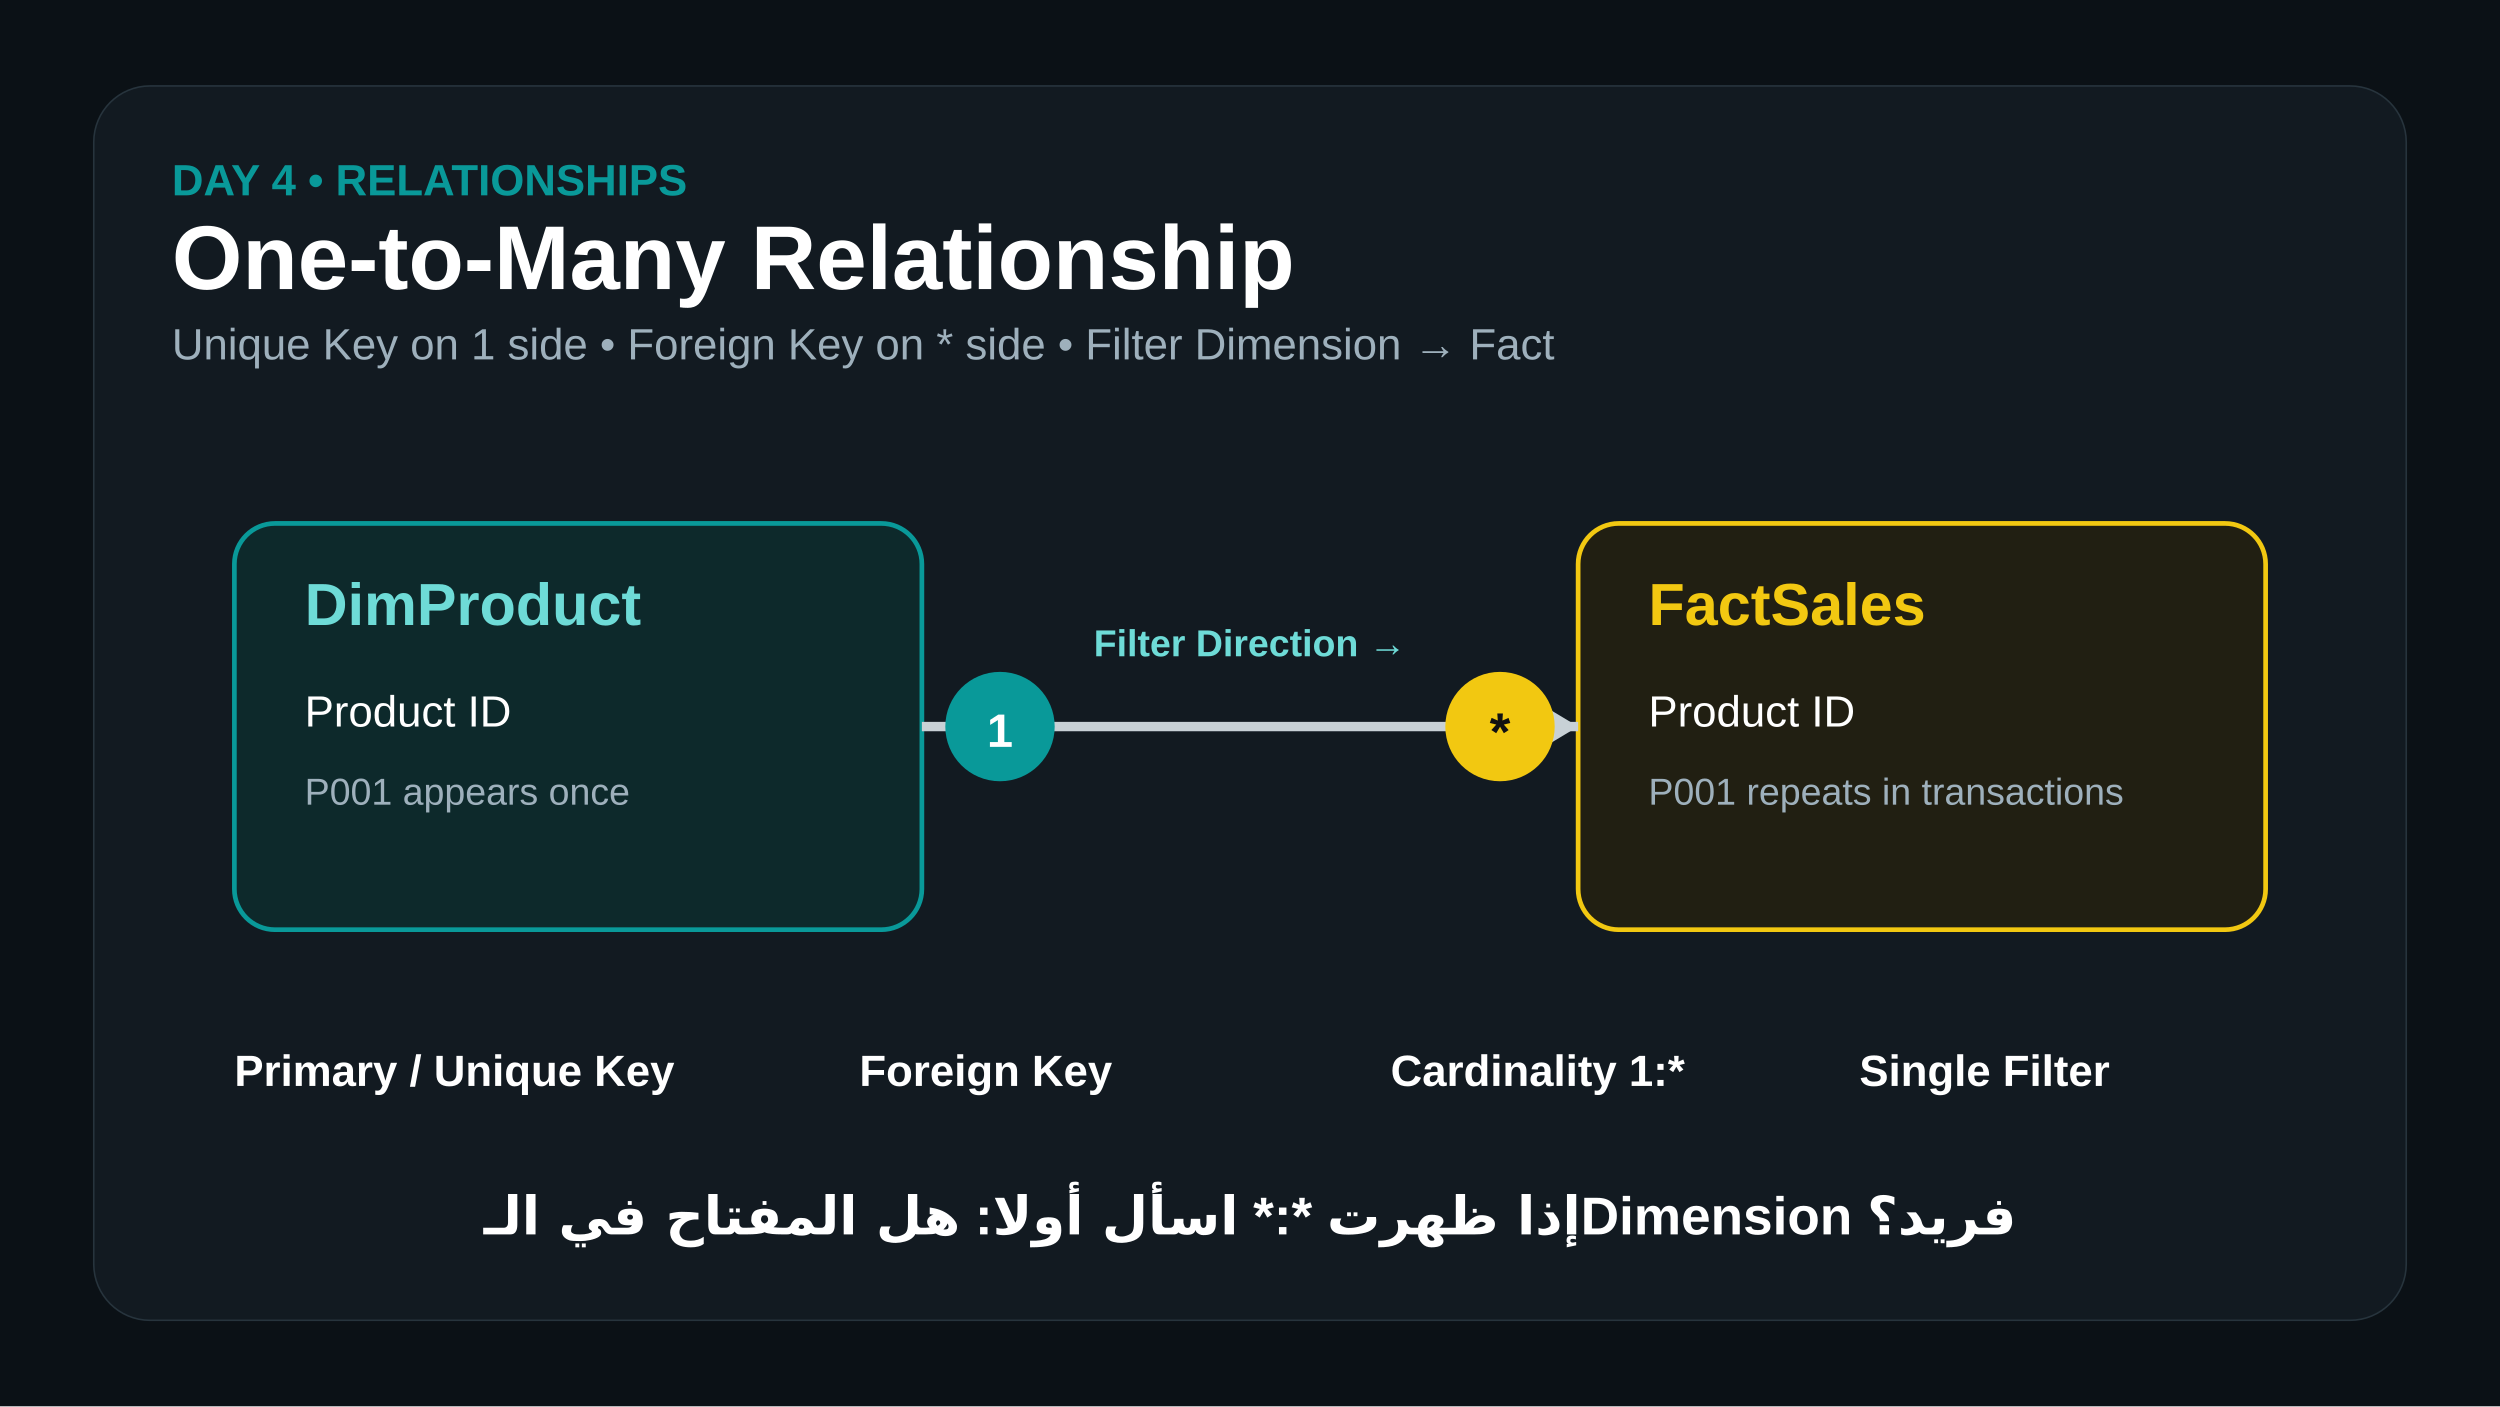
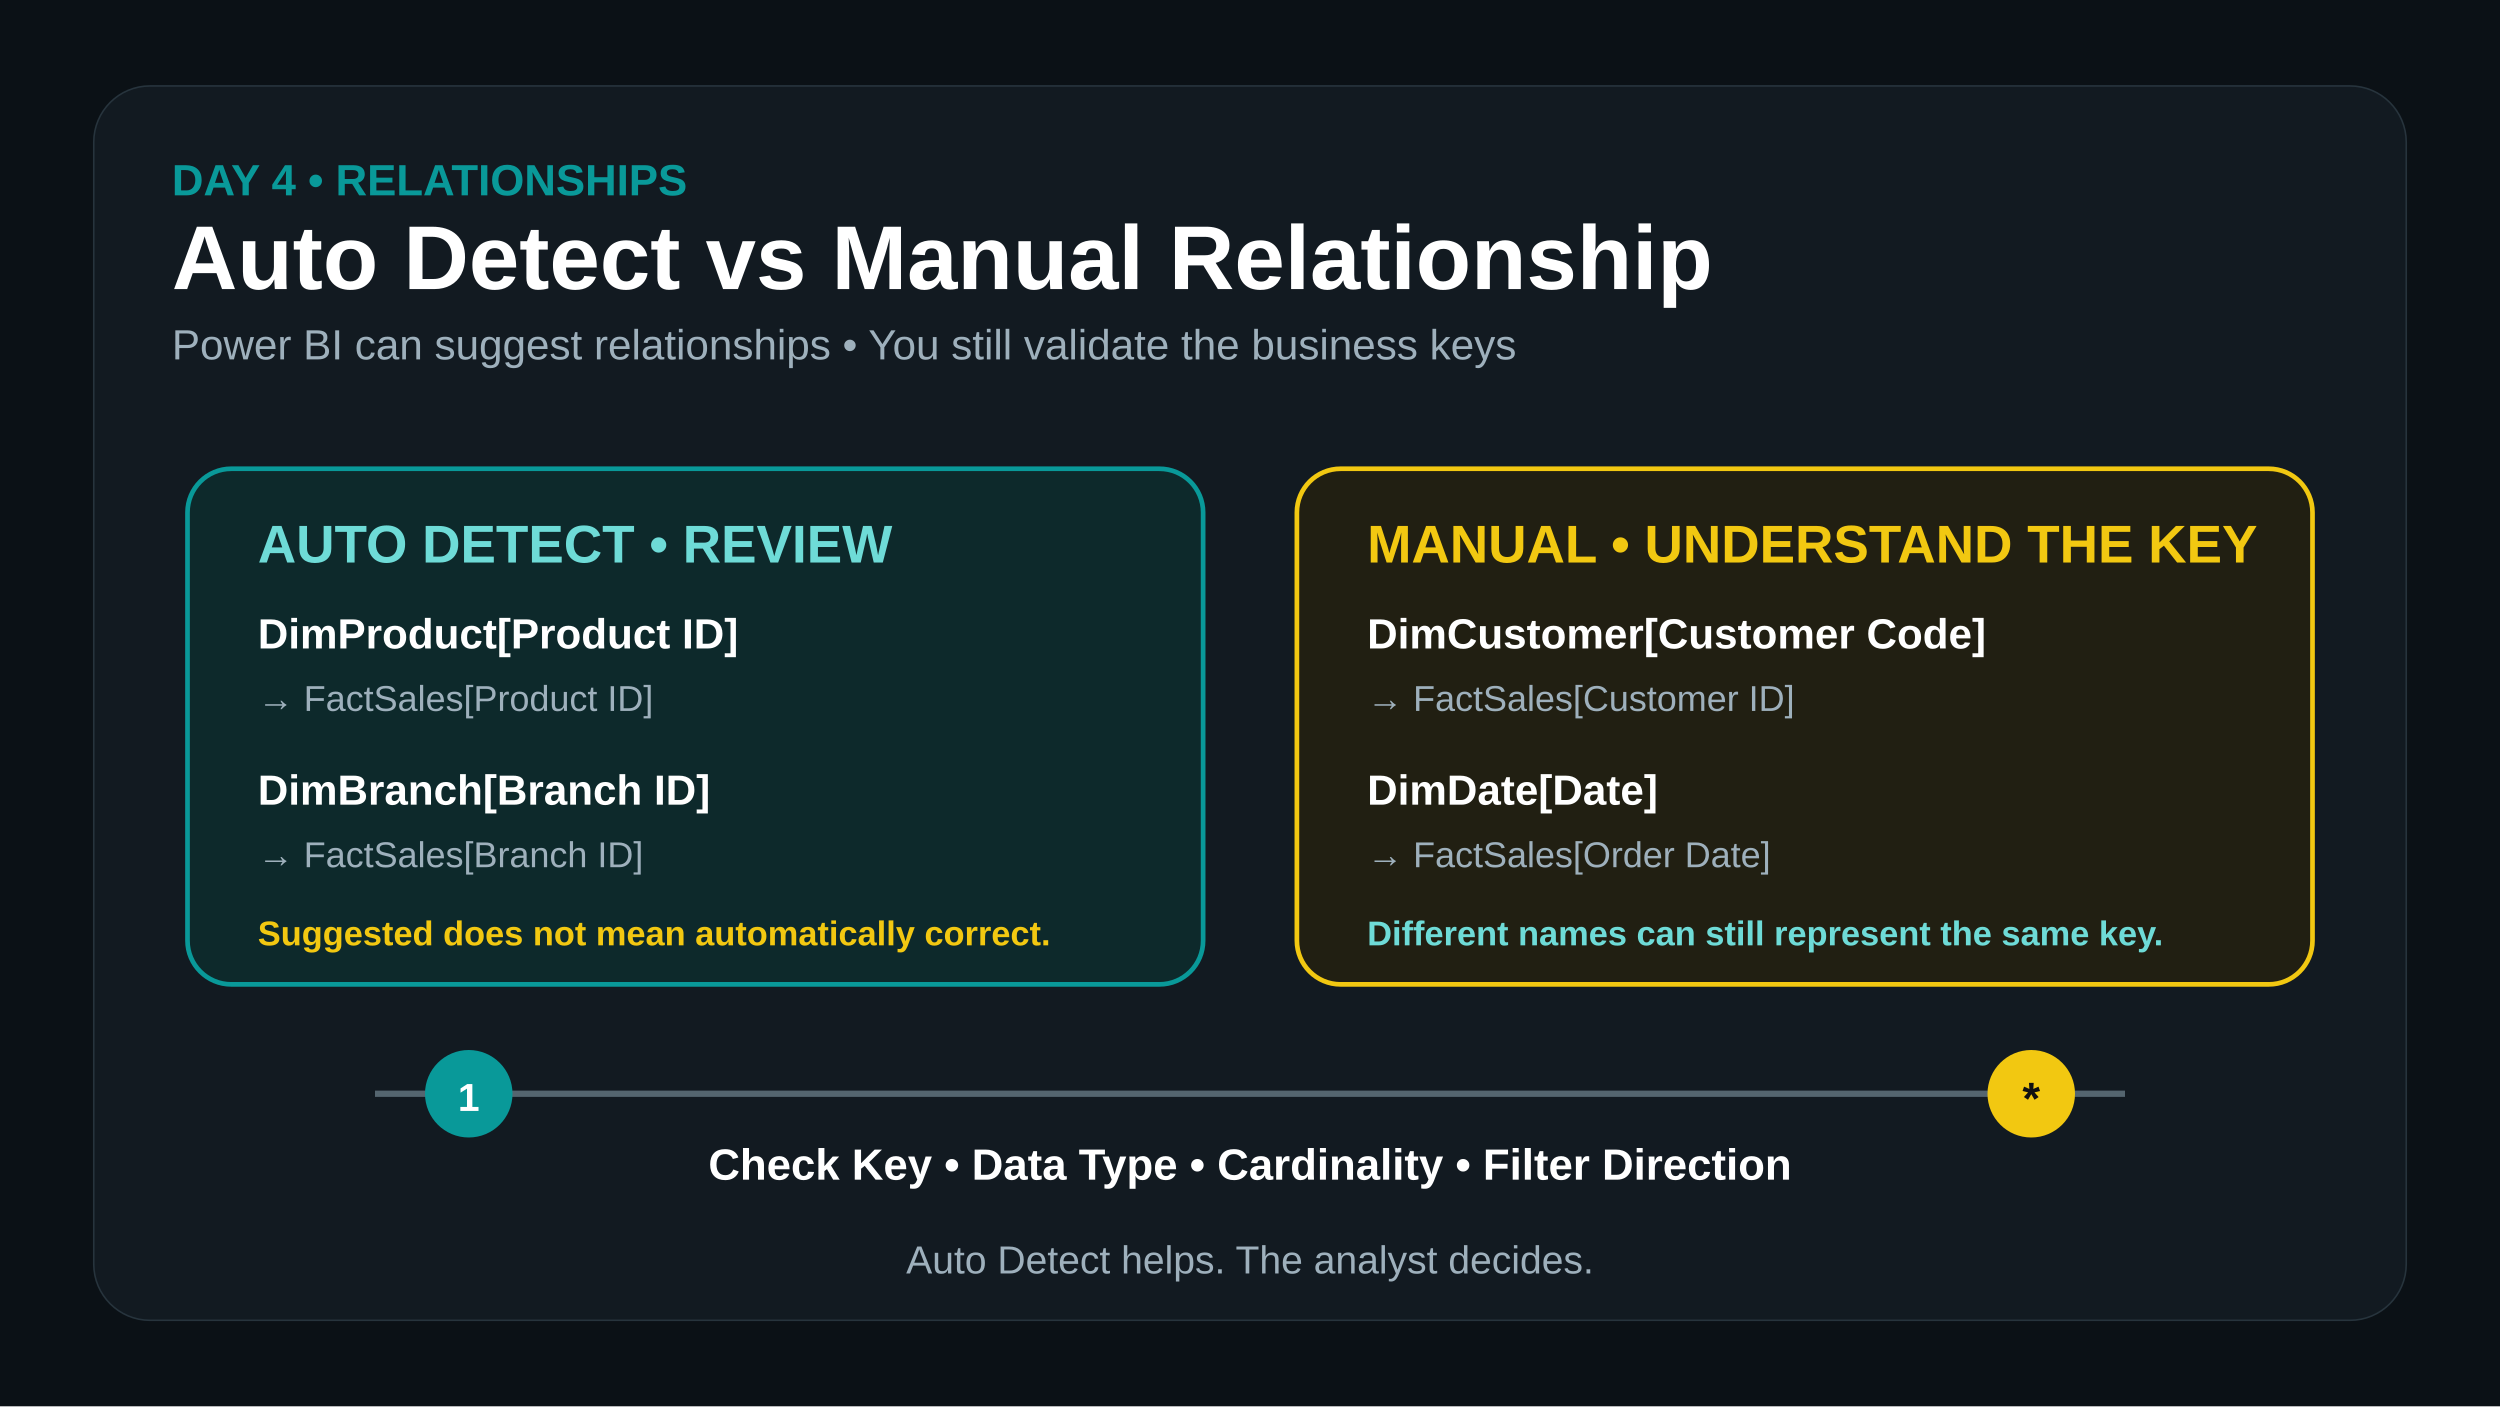
<svg xmlns="http://www.w3.org/2000/svg" width="1600" height="900" viewBox="0 0 1600 900">
  <rect width="1600" height="900" fill="#0b1116" />
  <rect x="60" y="55" width="1480" height="790" rx="36" fill="#121a21" stroke="#27343d" />
  <text x="110" y="125" fill="#099999" font-size="28" font-family="Arial" font-weight="700">DAY 4 • RELATIONSHIPS</text>
-   <text x="110" y="185" fill="#fff" font-size="58" font-family="Arial" font-weight="800">One-to-Many Relationship</text>
-   <text x="110" y="230" fill="#9eb0bc" font-size="28" font-family="Arial">Unique Key on 1 side • Foreign Key on * side • Filter Dimension → Fact</text>
-   <rect x="150" y="335" width="440" height="260" rx="26" fill="#0d292b" stroke="#099999" stroke-width="3" />
-   <text x="195" y="400" fill="#6edbd7" font-size="38" font-family="Arial" font-weight="800">DimProduct</text>
-   <text x="195" y="465" fill="#fff" font-size="28" font-family="Arial">Product ID</text>
-   <text x="195" y="515" fill="#9eb0bc" font-size="24" font-family="Arial">P001 appears once</text>
-   <rect x="1010" y="335" width="440" height="260" rx="26" fill="#211f12" stroke="#f2c811" stroke-width="3" />
-   <text x="1055" y="400" fill="#f2c811" font-size="38" font-family="Arial" font-weight="800">FactSales</text>
-   <text x="1055" y="465" fill="#fff" font-size="28" font-family="Arial">Product ID</text>
-   <text x="1055" y="515" fill="#9eb0bc" font-size="24" font-family="Arial">P001 repeats in transactions</text>
-   <line x1="590" y1="465" x2="1010" y2="465" stroke="#c8d1d6" stroke-width="6" />
-   <polygon points="1010,465 980,447 980,483" fill="#c8d1d6" />
-   <circle cx="640" cy="465" r="35" fill="#099999" />
-   <text x="640" y="478" text-anchor="middle" fill="#fff" font-size="30" font-family="Arial" font-weight="800">1</text>
-   <circle cx="960" cy="465" r="35" fill="#f2c811" />
-   <text x="960" y="480" text-anchor="middle" fill="#111" font-size="34" font-family="Arial" font-weight="800">*</text>
-   <text x="800" y="420" text-anchor="middle" fill="#6edbd7" font-size="24" font-family="Arial" font-weight="700">Filter Direction →</text>
-   <g font-family="Arial">
-     <text x="150" y="695" fill="#fff" font-size="28" font-weight="700">Primary / Unique Key</text>
-     <text x="550" y="695" fill="#fff" font-size="28" font-weight="700">Foreign Key</text>
-     <text x="890" y="695" fill="#fff" font-size="28" font-weight="700">Cardinality 1:*</text>
-     <text x="1190" y="695" fill="#fff" font-size="28" font-weight="700">Single Filter</text>
-   </g>
-   <text x="800" y="790" text-anchor="middle" fill="#fff" font-size="34" font-family="Arial" font-weight="700">إذا ظهرت *:* اسأل أولا: هل المفتاح في الـDimension فريد؟</text>
+   <text x="110" y="185" fill="#fff" font-size="58" font-family="Arial" font-weight="800">Auto Detect vs Manual Relationship</text>
+   <text x="110" y="230" fill="#9eb0bc" font-size="27" font-family="Arial">Power BI can suggest relationships • You still validate the business keys</text>
+   <rect x="120" y="300" width="650" height="330" rx="28" fill="#0d292b" stroke="#099999" stroke-width="3" />
+   <text x="165" y="360" fill="#6edbd7" font-size="34" font-family="Arial" font-weight="800">AUTO DETECT • REVIEW</text>
+   <text x="165" y="415" fill="#fff" font-size="27" font-family="Arial" font-weight="700">DimProduct[Product ID]</text>
+   <text x="165" y="455" fill="#9eb0bc" font-size="23" font-family="Arial">→ FactSales[Product ID]</text>
+   <text x="165" y="515" fill="#fff" font-size="27" font-family="Arial" font-weight="700">DimBranch[Branch ID]</text>
+   <text x="165" y="555" fill="#9eb0bc" font-size="23" font-family="Arial">→ FactSales[Branch ID]</text>
+   <text x="165" y="605" fill="#f2c811" font-size="22" font-family="Arial" font-weight="700">Suggested does not mean automatically correct.</text>
+   <rect x="830" y="300" width="650" height="330" rx="28" fill="#211f12" stroke="#f2c811" stroke-width="3" />
+   <text x="875" y="360" fill="#f2c811" font-size="34" font-family="Arial" font-weight="800">MANUAL • UNDERSTAND THE KEY</text>
+   <text x="875" y="415" fill="#fff" font-size="27" font-family="Arial" font-weight="700">DimCustomer[Customer Code]</text>
+   <text x="875" y="455" fill="#9eb0bc" font-size="23" font-family="Arial">→ FactSales[Customer ID]</text>
+   <text x="875" y="515" fill="#fff" font-size="27" font-family="Arial" font-weight="700">DimDate[Date]</text>
+   <text x="875" y="555" fill="#9eb0bc" font-size="23" font-family="Arial">→ FactSales[Order Date]</text>
+   <text x="875" y="605" fill="#6edbd7" font-size="22" font-family="Arial" font-weight="700">Different names can still represent the same key.</text>
+   <line x1="240" y1="700" x2="1360" y2="700" stroke="#54656f" stroke-width="4" />
+   <circle cx="300" cy="700" r="28" fill="#099999" />
+   <text x="300" y="711" text-anchor="middle" fill="#fff" font-size="25" font-family="Arial" font-weight="800">1</text>
+   <circle cx="1300" cy="700" r="28" fill="#f2c811" />
+   <text x="1300" y="713" text-anchor="middle" fill="#111" font-size="29" font-family="Arial" font-weight="800">*</text>
+   <text x="800" y="755" text-anchor="middle" fill="#fff" font-size="28" font-family="Arial" font-weight="700">Check Key • Data Type • Cardinality • Filter Direction</text>
+   <text x="800" y="815" text-anchor="middle" fill="#9eb0bc" font-size="25" font-family="Arial">Auto Detect helps. The analyst decides.</text>
</svg>
